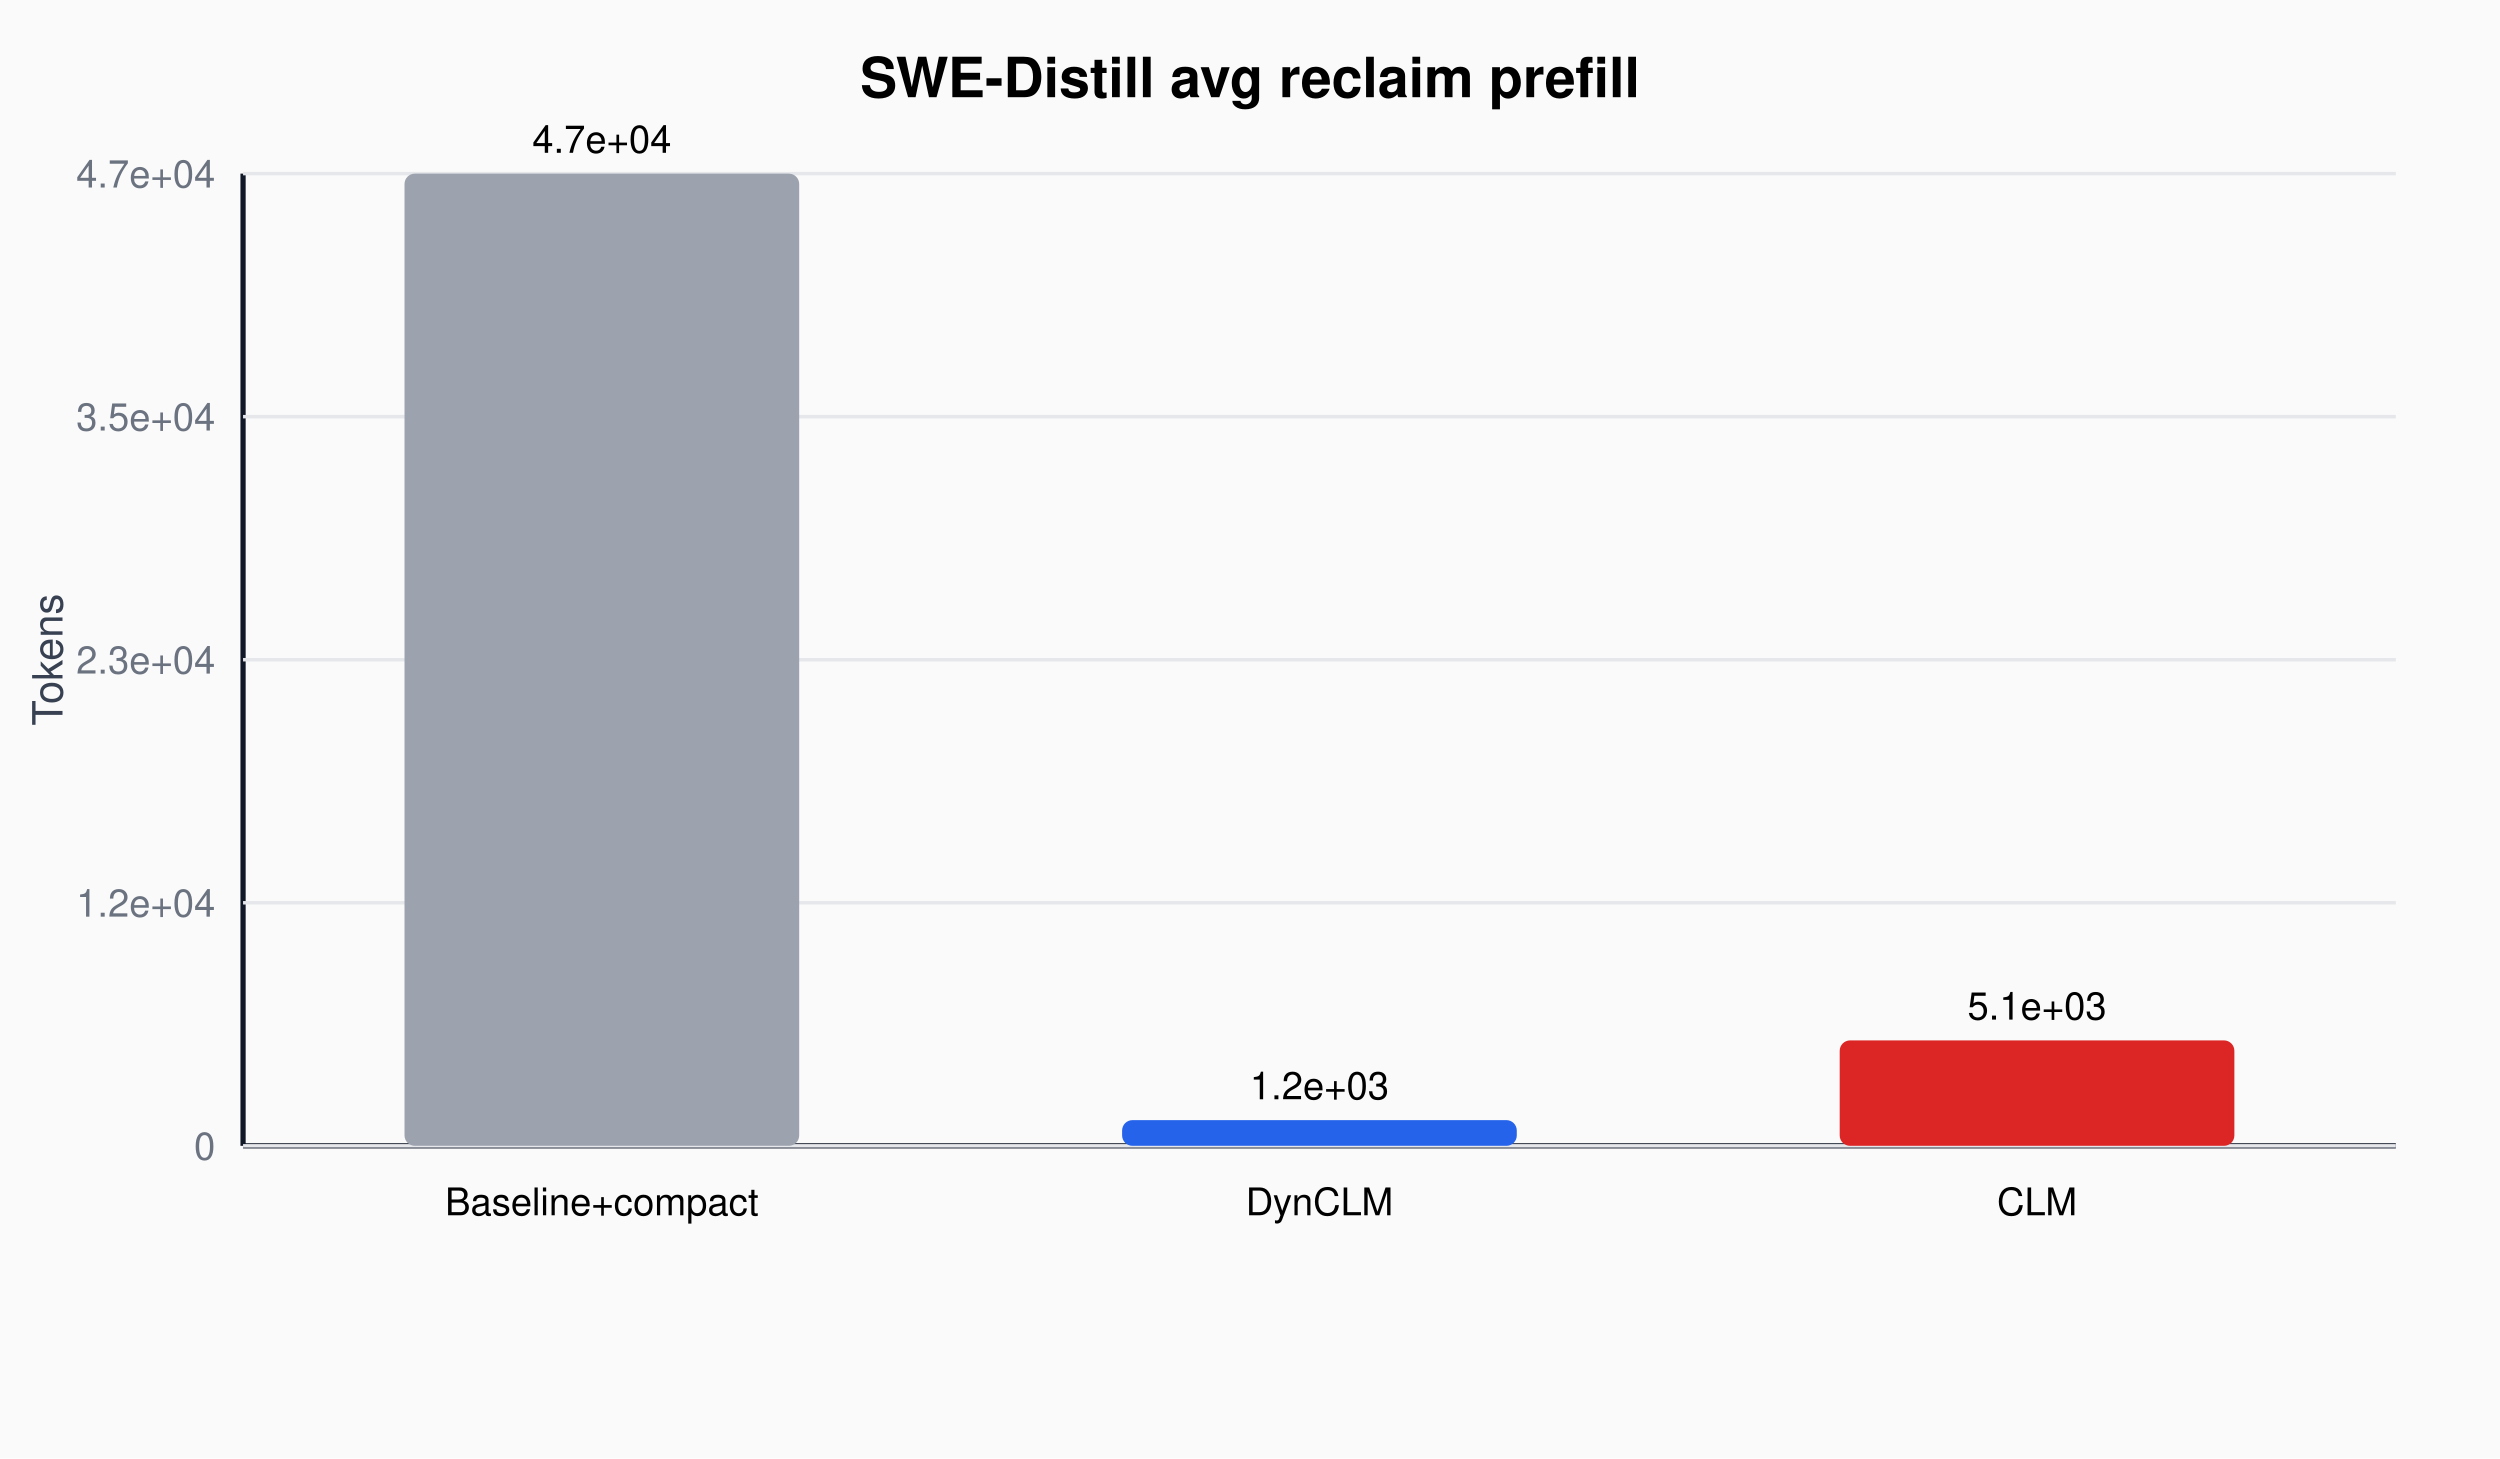
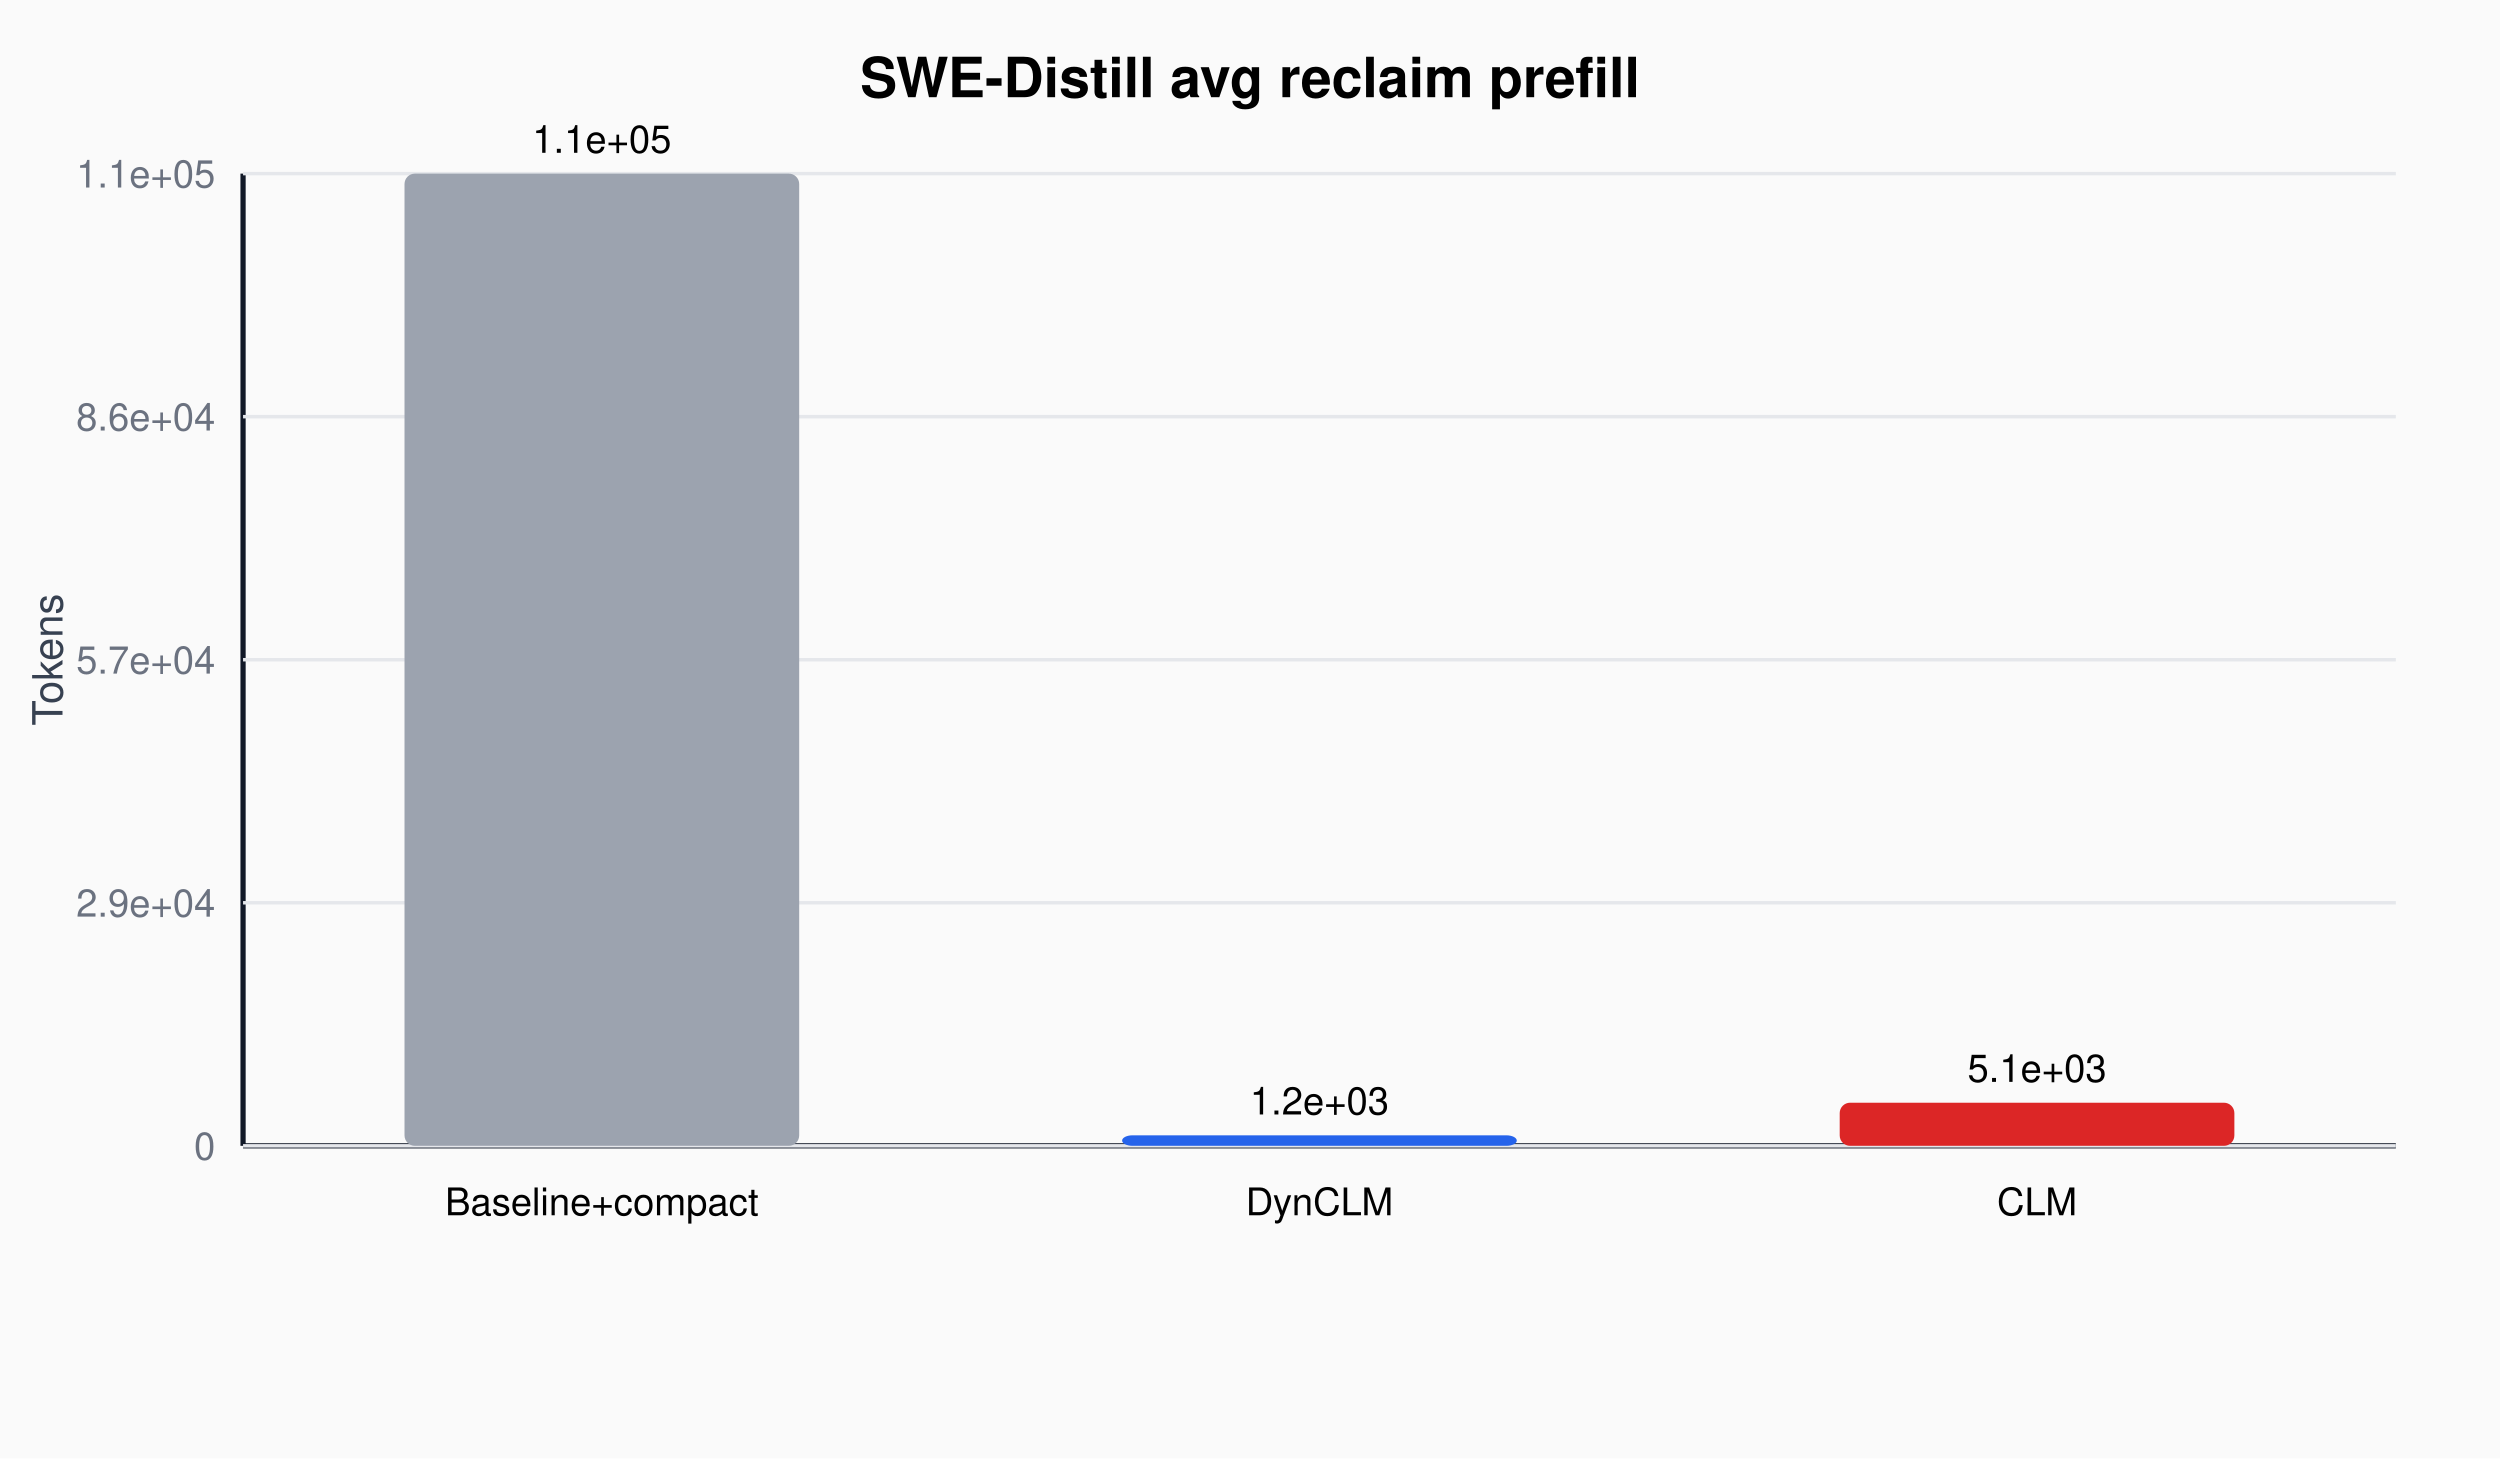
<svg xmlns="http://www.w3.org/2000/svg" width="720" height="420" viewBox="0 0 720 420">
  <rect width="100%" height="100%" fill="#fafafa" />
  <text x="360.0" y="28" text-anchor="middle" font-family="Helvetica,Arial,sans-serif" font-size="16" font-weight="700">SWE-Distill avg reclaim prefill</text>
  <text x="18" y="190.0" transform="rotate(-90 18,190.0)" text-anchor="middle" font-family="Helvetica,Arial,sans-serif" font-size="12" fill="#374151">Tokens</text>
  <line x1="70" y1="50" x2="70" y2="330" stroke="#111827" stroke-width="1.5" />
  <line x1="70" y1="330" x2="690" y2="330" stroke="#111827" stroke-width="1.5" />
  <line x1="70" y1="50.0" x2="690" y2="50.0" stroke="#e5e7eb" />
-   <text x="62" y="54.0" text-anchor="end" font-family="Helvetica,Arial,sans-serif" font-size="11" fill="#6b7280">4.7e+04</text>
+   <text x="62" y="54.0" text-anchor="end" font-family="Helvetica,Arial,sans-serif" font-size="11" fill="#6b7280">1.1e+05</text>
  <line x1="70" y1="120.0" x2="690" y2="120.0" stroke="#e5e7eb" />
-   <text x="62" y="124.0" text-anchor="end" font-family="Helvetica,Arial,sans-serif" font-size="11" fill="#6b7280">3.5e+04</text>
+   <text x="62" y="124.0" text-anchor="end" font-family="Helvetica,Arial,sans-serif" font-size="11" fill="#6b7280">8.6e+04</text>
  <line x1="70" y1="190.0" x2="690" y2="190.0" stroke="#e5e7eb" />
-   <text x="62" y="194.0" text-anchor="end" font-family="Helvetica,Arial,sans-serif" font-size="11" fill="#6b7280">2.3e+04</text>
+   <text x="62" y="194.0" text-anchor="end" font-family="Helvetica,Arial,sans-serif" font-size="11" fill="#6b7280">5.7e+04</text>
  <line x1="70" y1="260.0" x2="690" y2="260.0" stroke="#e5e7eb" />
-   <text x="62" y="264.0" text-anchor="end" font-family="Helvetica,Arial,sans-serif" font-size="11" fill="#6b7280">1.2e+04</text>
+   <text x="62" y="264.0" text-anchor="end" font-family="Helvetica,Arial,sans-serif" font-size="11" fill="#6b7280">2.9e+04</text>
  <line x1="70" y1="330.0" x2="690" y2="330.0" stroke="#e5e7eb" />
  <text x="62" y="334.0" text-anchor="end" font-family="Helvetica,Arial,sans-serif" font-size="11" fill="#6b7280">0</text>
  <rect x="116.5" y="50.0" width="113.667" height="280.0" fill="#9ca3af" rx="3" />
-   <text x="173.333" y="44.0" text-anchor="middle" font-family="Helvetica,Arial,sans-serif" font-size="11">4.7e+04</text>
+   <text x="173.333" y="44.0" text-anchor="middle" font-family="Helvetica,Arial,sans-serif" font-size="11">1.1e+05</text>
  <text x="173.333" y="350" text-anchor="middle" font-family="Helvetica,Arial,sans-serif" font-size="11">Baseline+compact</text>
-   <rect x="323.167" y="322.593" width="113.667" height="7.407" fill="#2563eb" rx="3" />
-   <text x="380" y="316.593" text-anchor="middle" font-family="Helvetica,Arial,sans-serif" font-size="11">1.2e+03</text>
+   <rect x="323.167" y="326.97" width="113.667" height="3.03" fill="#2563eb" rx="3" />
+   <text x="380" y="320.97" text-anchor="middle" font-family="Helvetica,Arial,sans-serif" font-size="11">1.2e+03</text>
  <text x="380" y="350" text-anchor="middle" font-family="Helvetica,Arial,sans-serif" font-size="11">DynCLM</text>
-   <rect x="529.833" y="299.634" width="113.667" height="30.366" fill="#dc2626" rx="3" />
-   <text x="586.667" y="293.634" text-anchor="middle" font-family="Helvetica,Arial,sans-serif" font-size="11">5.1e+03</text>
+   <rect x="529.833" y="317.58" width="113.667" height="12.42" fill="#dc2626" rx="3" />
+   <text x="586.667" y="311.58" text-anchor="middle" font-family="Helvetica,Arial,sans-serif" font-size="11">5.1e+03</text>
  <text x="586.667" y="350" text-anchor="middle" font-family="Helvetica,Arial,sans-serif" font-size="11">CLM</text>
</svg>
